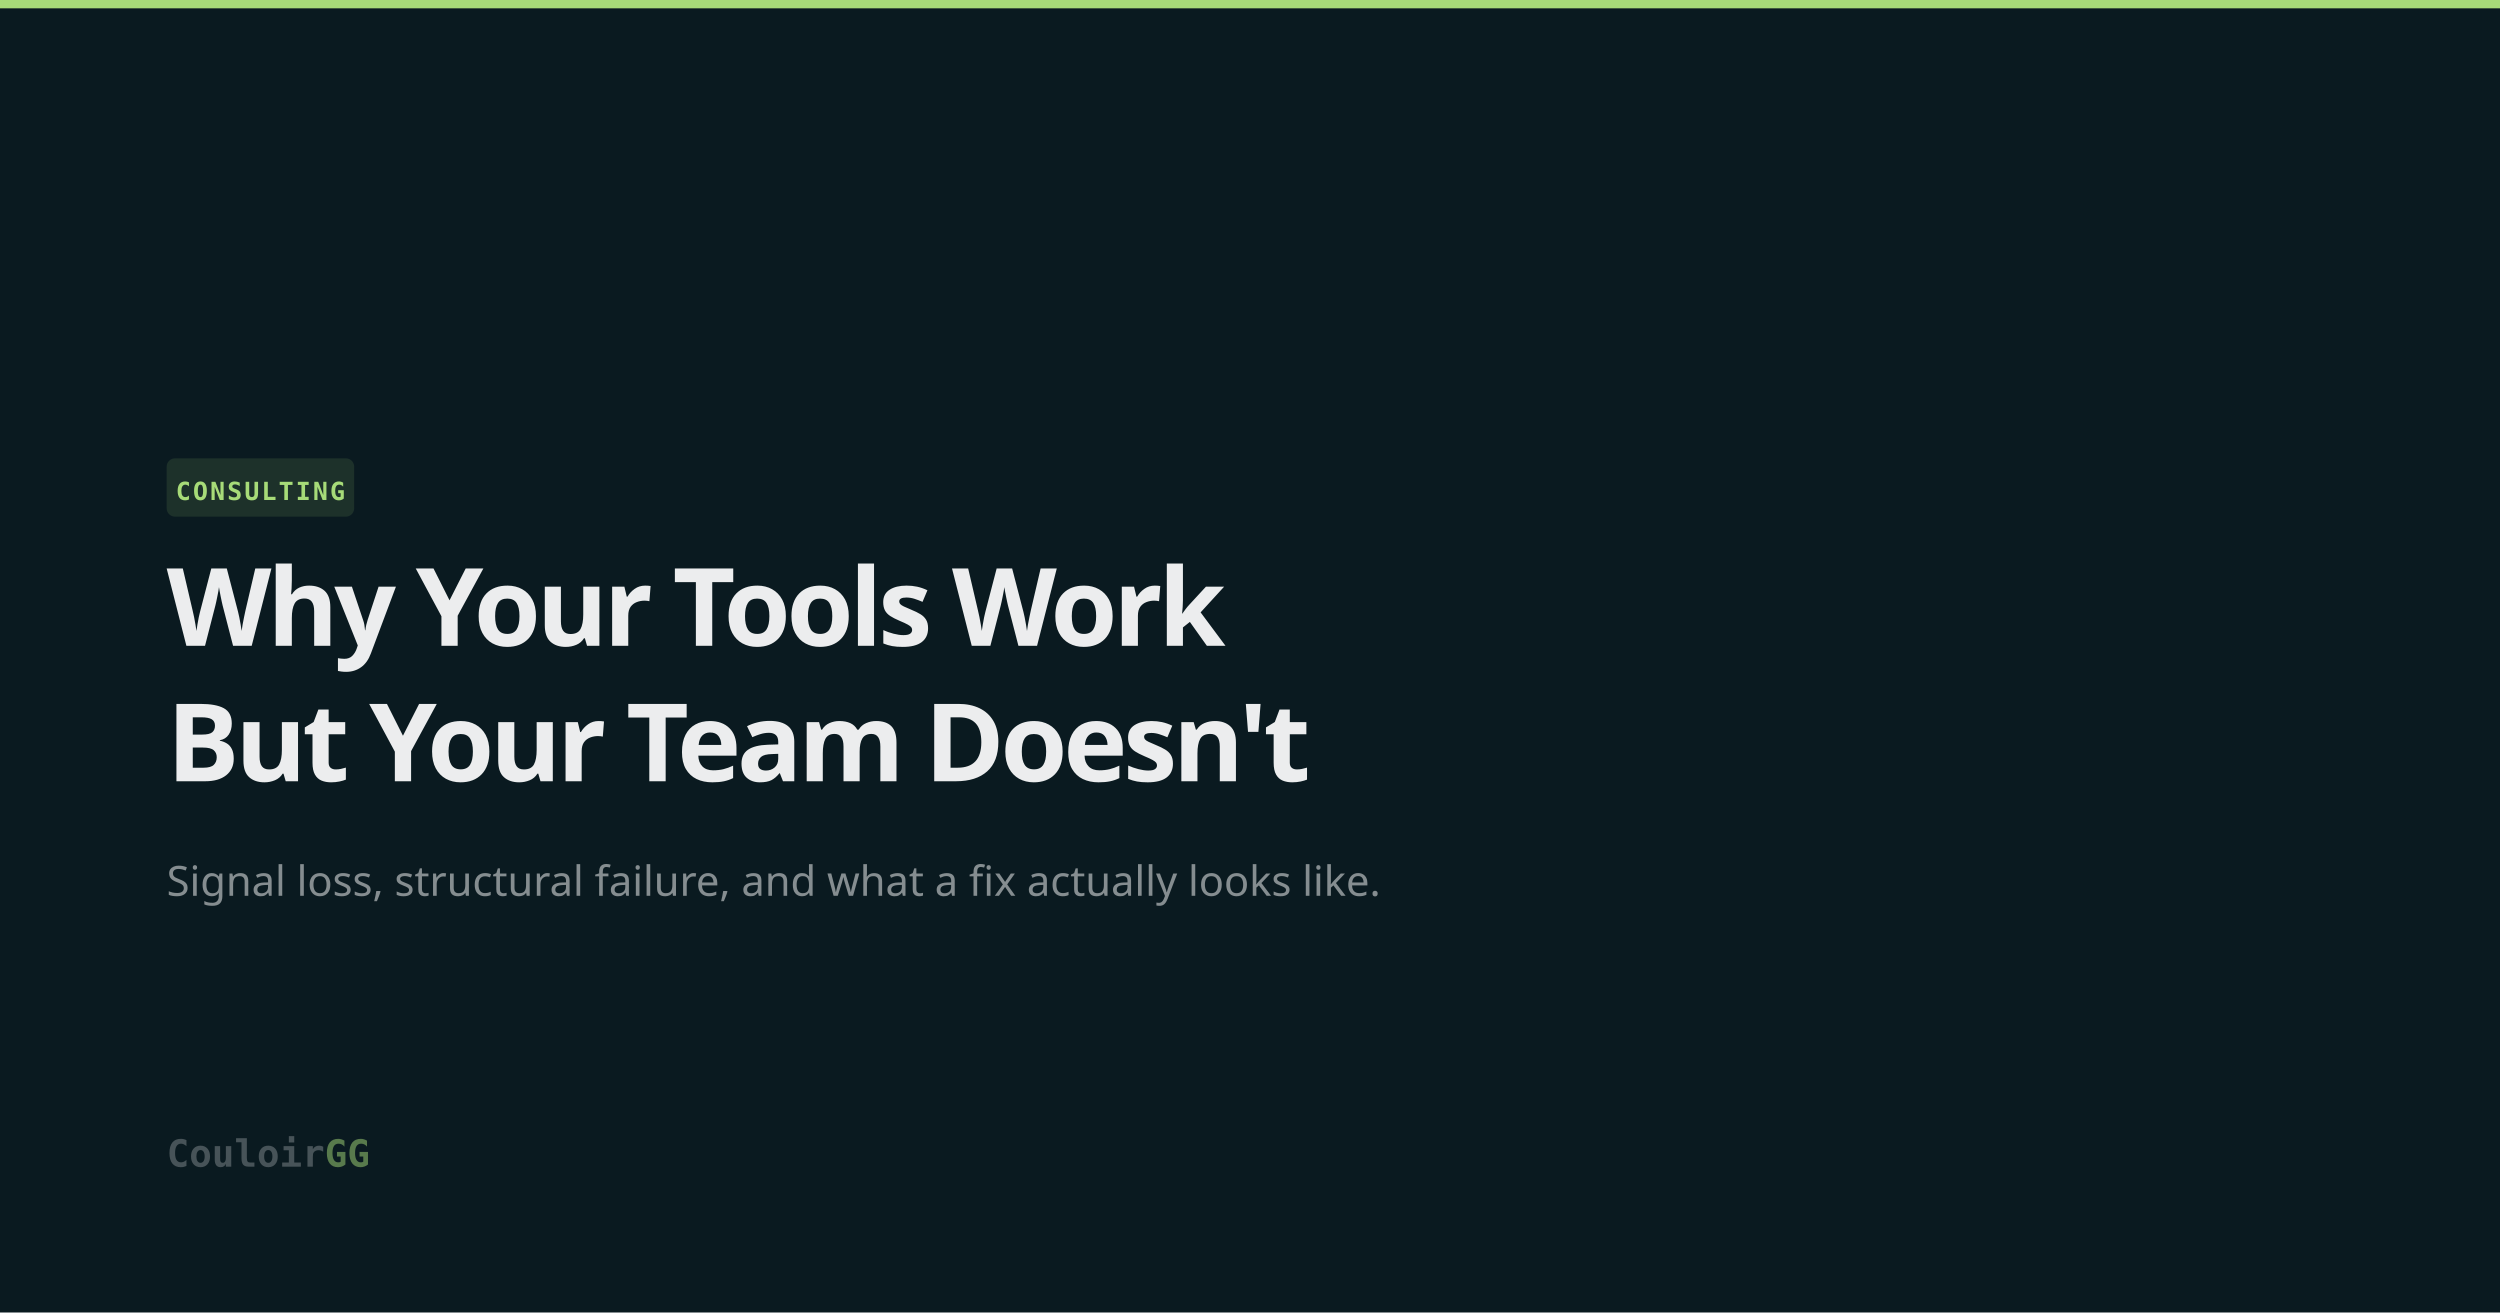
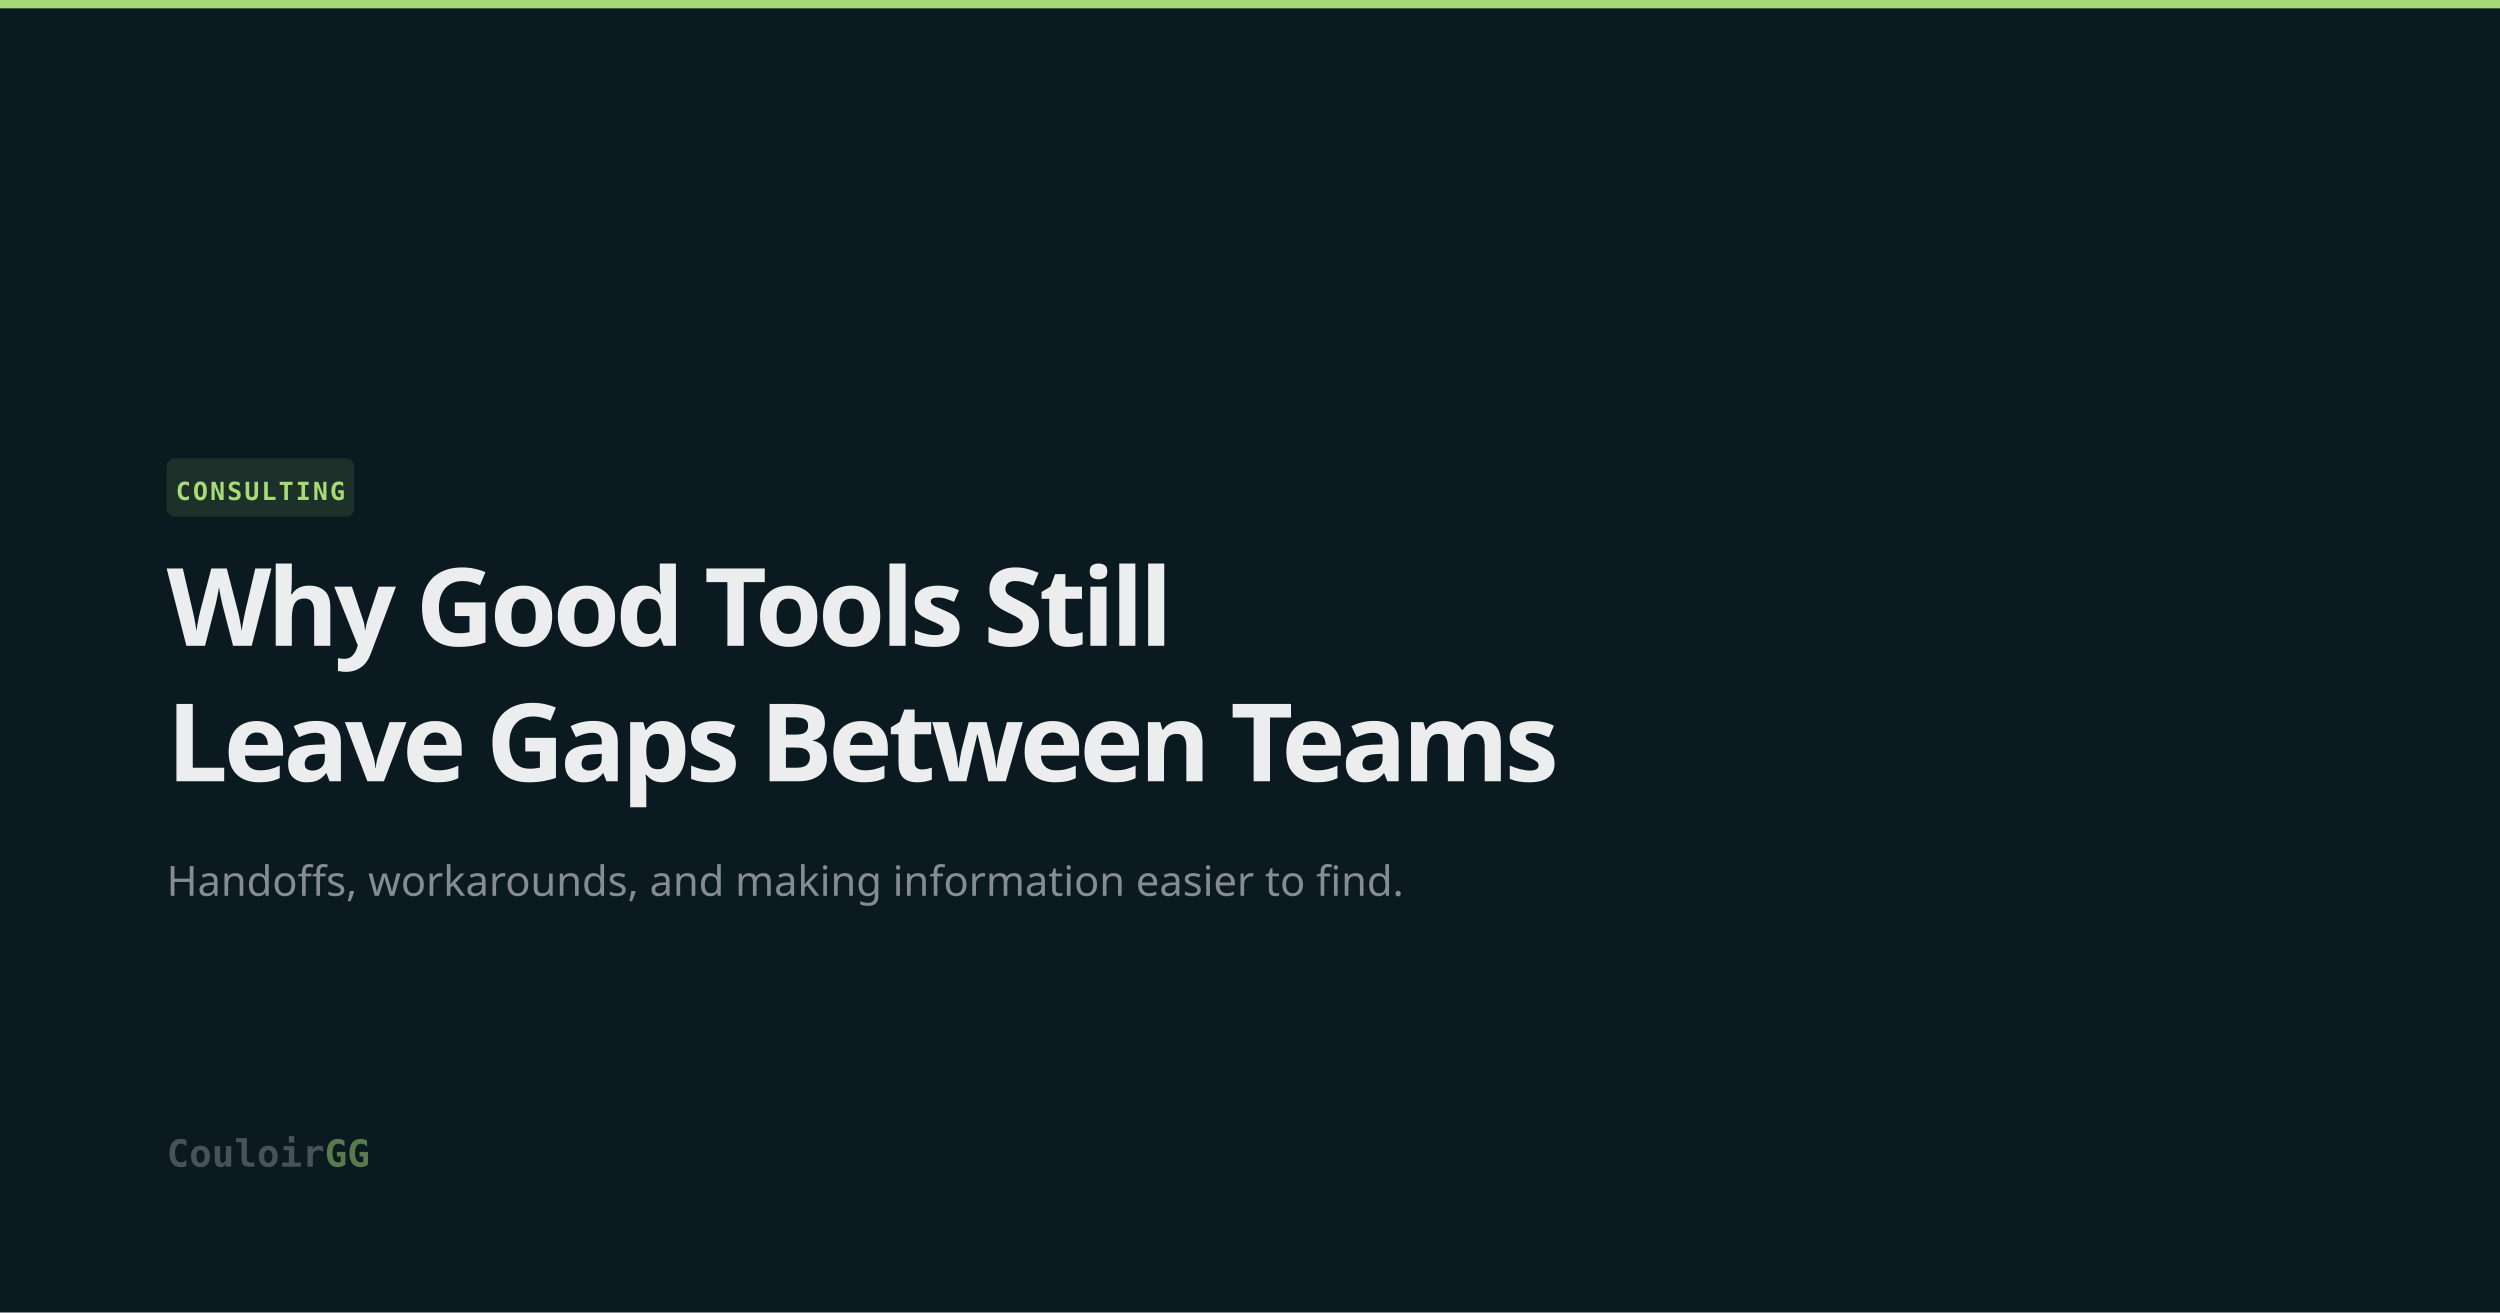
<svg xmlns="http://www.w3.org/2000/svg" width="1200" height="630">
  <rect width="1200" height="630" fill="#0a1a20" />
  <rect x="0" y="0" width="1200" height="4" fill="#A7DB78" />
  <rect x="80" y="220" width="90" height="28" rx="4" fill="rgba(167,219,120,0.12)" />
  <text x="125" y="240" font-family="monospace" font-size="12" font-weight="600" fill="#A7DB78" text-anchor="middle" letter-spacing="1">CONSULTING</text>
-   <text x="80" y="310" font-family="system-ui, sans-serif" font-size="52" font-weight="800" fill="rgba(255,255,255,0.92)" letter-spacing="-2">Why Your Tools Work</text>
-   <text x="80" y="375" font-family="system-ui, sans-serif" font-size="52" font-weight="800" fill="rgba(255,255,255,0.92)" letter-spacing="-2">But Your Team Doesn't</text>
-   <text x="80" y="430" font-family="system-ui, sans-serif" font-size="20" font-weight="300" fill="rgba(255,255,255,0.5)">Signal loss, structural failure, and what a fix actually looks like.</text>
+   <text x="80" y="310" font-family="system-ui, sans-serif" font-size="52" font-weight="800" fill="rgba(255,255,255,0.92)" letter-spacing="-2">Why Good Tools Still</text>
+   <text x="80" y="375" font-family="system-ui, sans-serif" font-size="52" font-weight="800" fill="rgba(255,255,255,0.92)" letter-spacing="-2">Leave Gaps Between Teams</text>
+   <text x="80" y="430" font-family="system-ui, sans-serif" font-size="20" font-weight="300" fill="rgba(255,255,255,0.5)">Handoffs, workarounds, and making information easier to find.</text>
  <text x="80" y="560" font-family="monospace" font-size="18" font-weight="700" fill="rgba(255,255,255,0.25)">Couloir<tspan fill="rgba(167,219,120,0.5)">GG</tspan>
  </text>
</svg>
